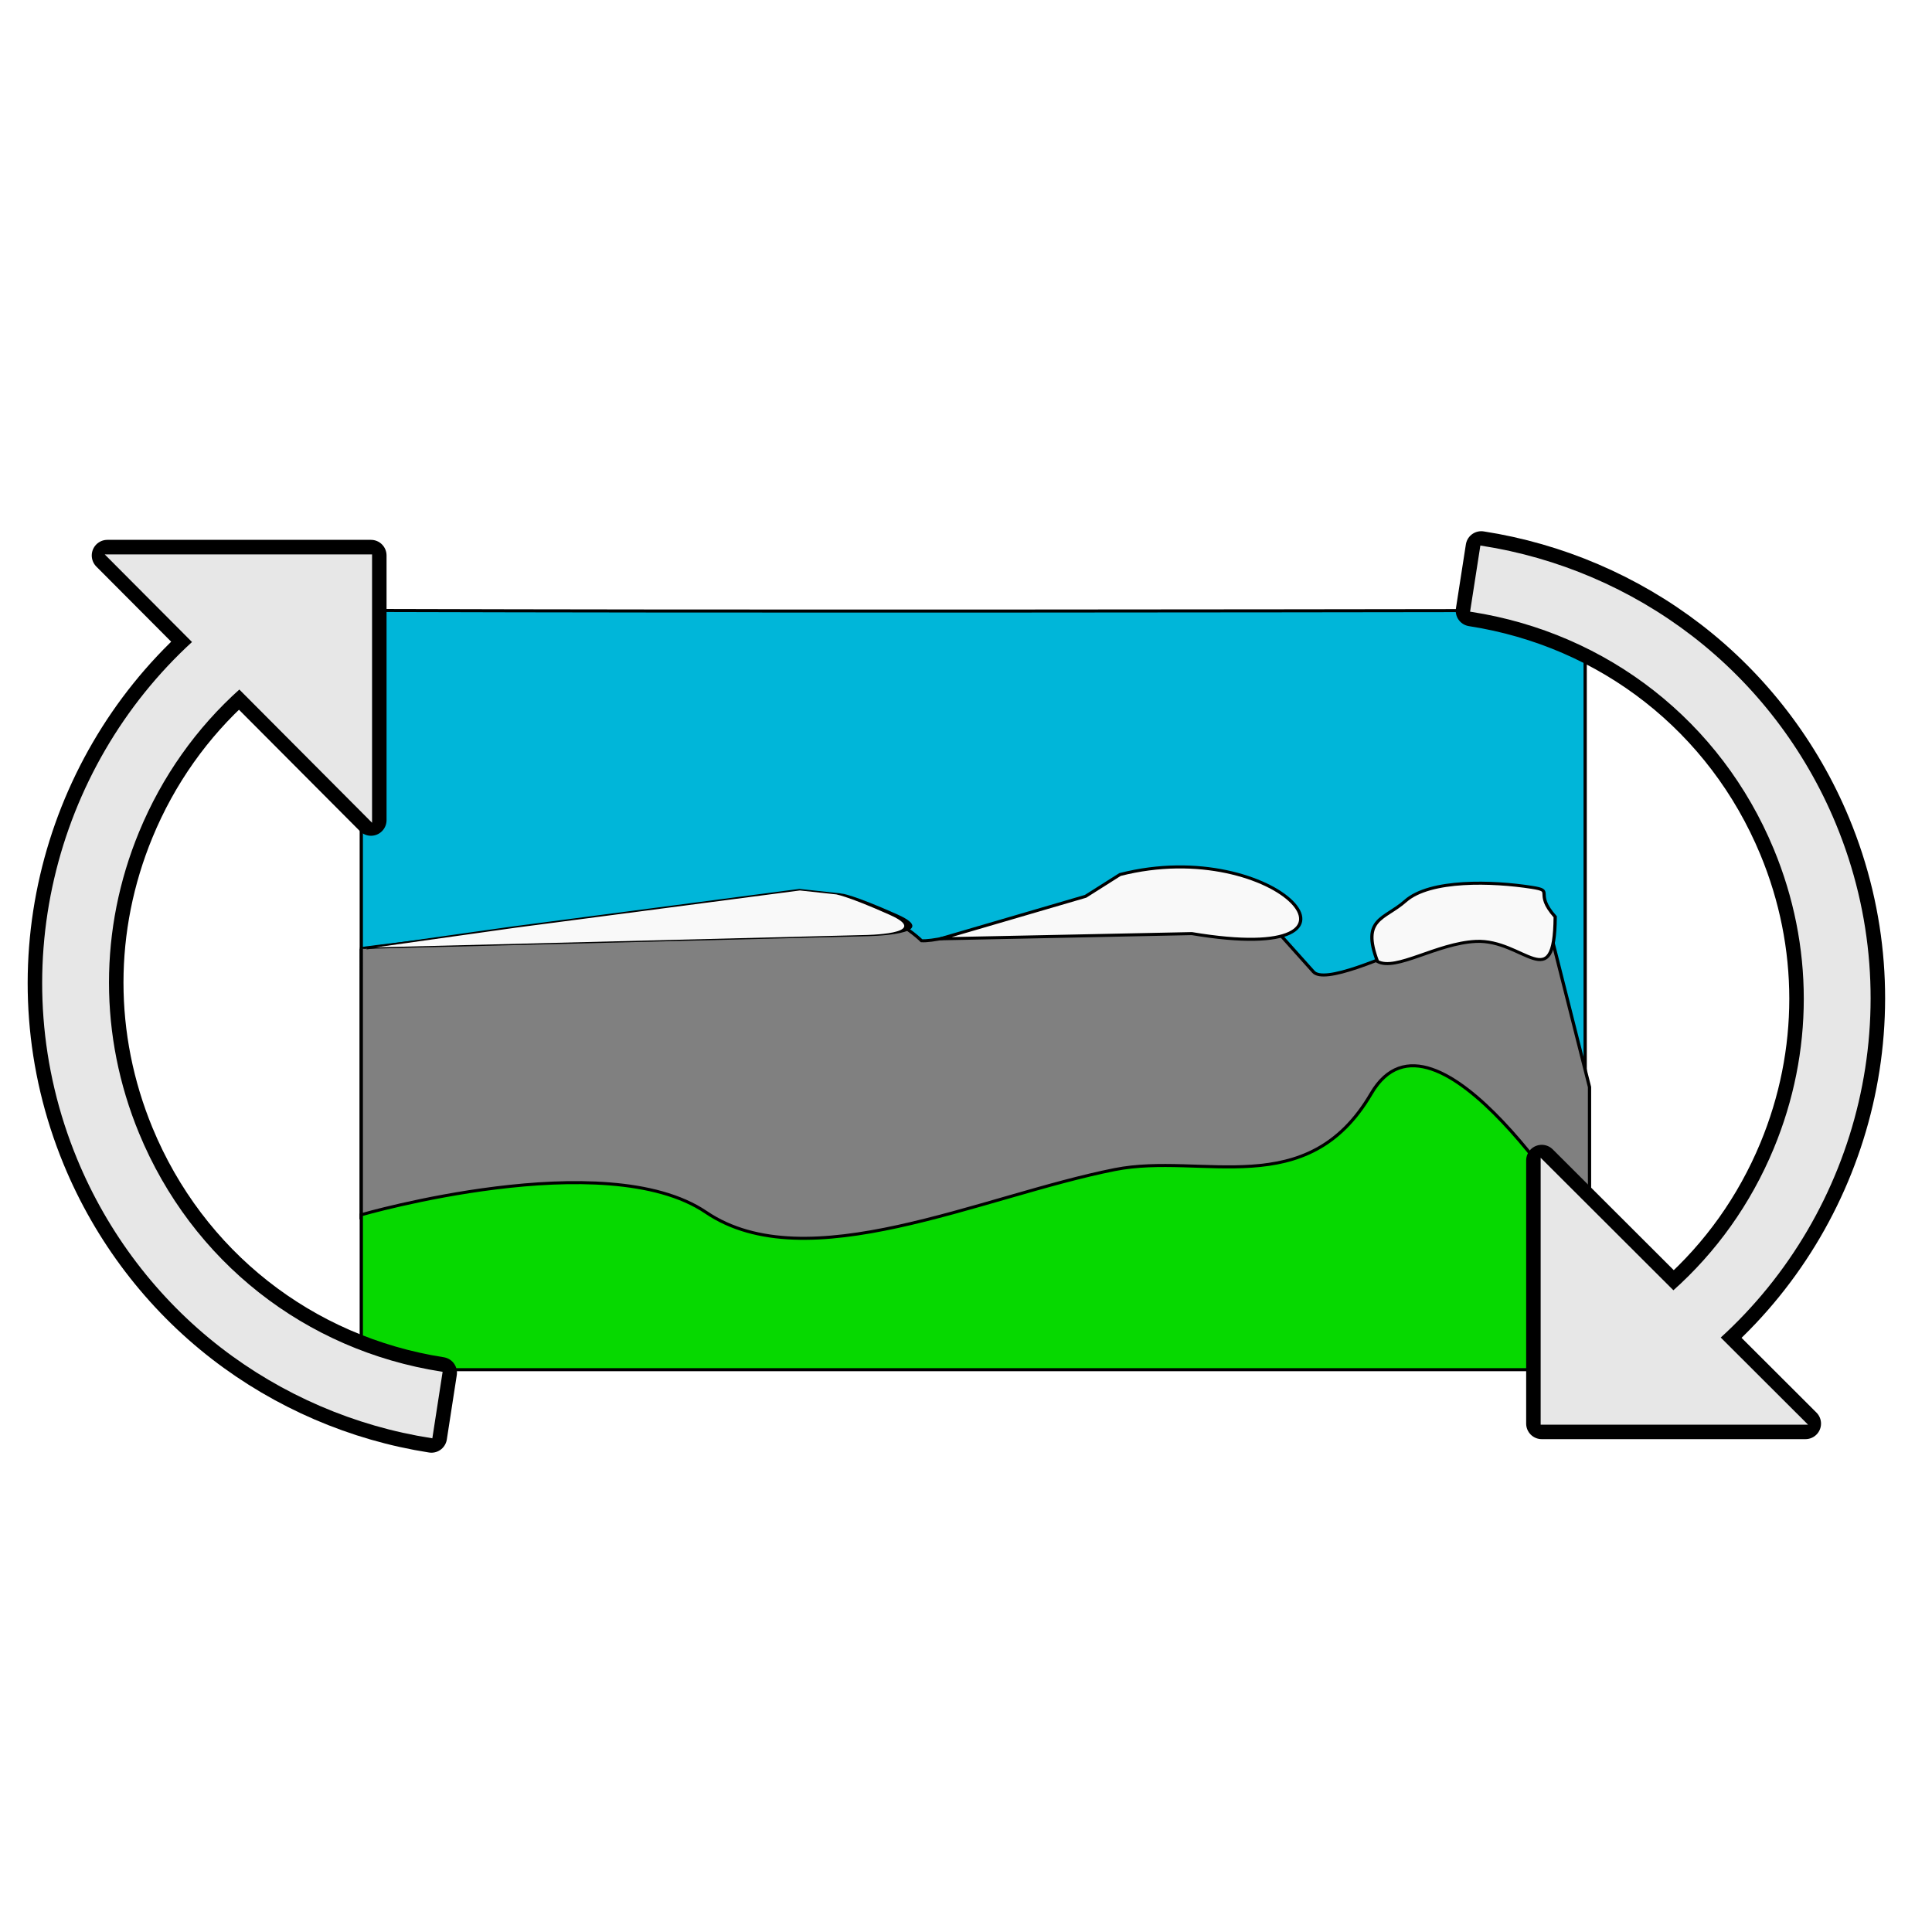
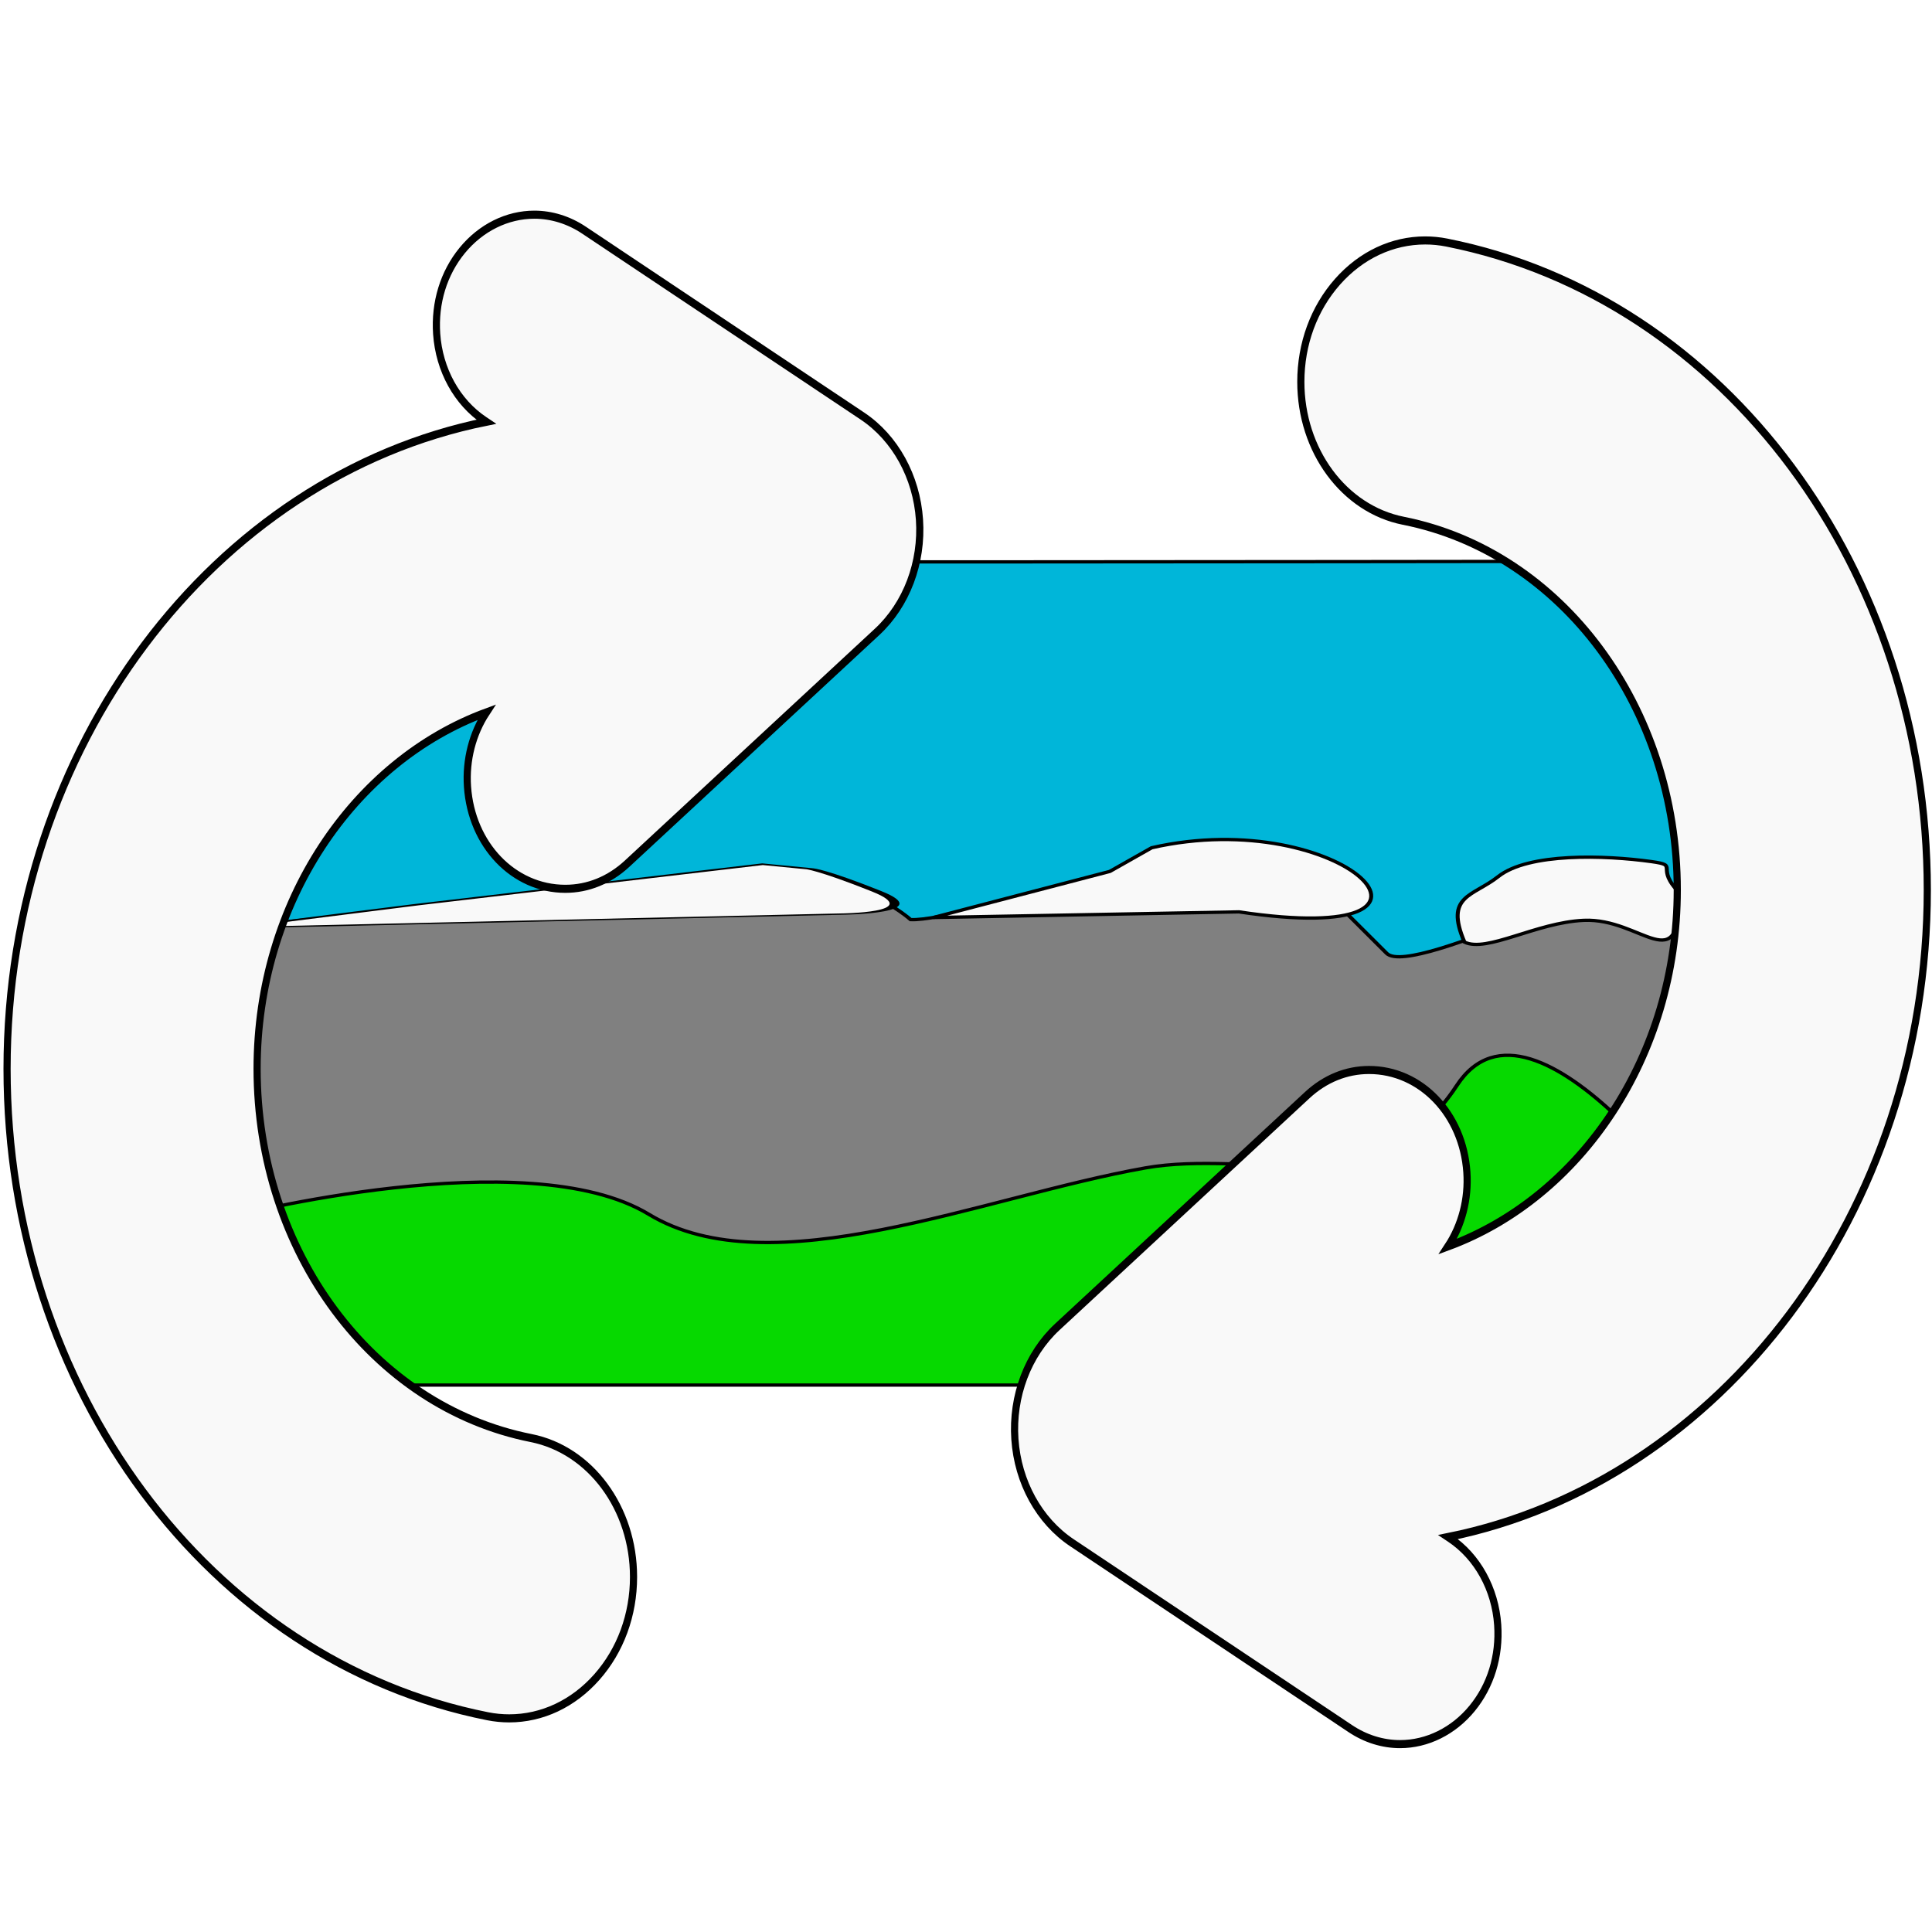
<svg xmlns="http://www.w3.org/2000/svg" width="48" height="48" viewBox="0 0 48 48" version="1.1" id="svg1" xml:space="preserve">
  <defs id="defs1" />
-   <g id="g1" transform="matrix(0.202714,0,0,0.1886372,18.23092,11.49279)" style="stroke:#000000;stroke-width:0.4;stroke-dasharray:none;stroke-opacity:1;paint-order:normal">
-     <path style="fill:#00b6d9;fill-opacity:1;stroke:#000000;stroke-width:0.4;stroke-dasharray:none;stroke-opacity:1;paint-order:normal" d="m -45.655,19.473 c 50,0.155 100,0.071 150,0 v 80 H -45.655 Z" id="path13" />
-     <path id="Mountain" d="M 104.88,99.579 C 82.09,105.327 17.112,105.378 -45.655,99.473 l 2.43e-4,-35.453 C -45.655,63.878 7.163,57.354 7.373,57.336 17.028,56.489 23.012,62.975 23.012,62.975 28.086,63.312 57.915,51.315 60.329,54.212 l 10.715,12.857 c 2.606,3.127 27.362,-12.399 27.902,-10.026 l 5.933,25.208 z" style="fill:#808080;stroke:#000000;stroke-width:0.4;stroke-dasharray:none;stroke-opacity:1;paint-order:normal" />
-     <g id="layer4" style="display:inline;stroke:#000000;stroke-width:0.4;stroke-dasharray:none;stroke-opacity:1;paint-order:normal" transform="translate(-45.12046,19.57917)">
-       <path id="path19" style="fill:#f9f9f9;stroke:#000000;stroke-width:0.4;stroke-dasharray:none;stroke-opacity:1;paint-order:normal" d="m 101.26,42.457 -30.838,0.686 17.812,-5.597 4.22,-2.87 C 111.696,29.387 126.422,46.989 101.26,42.457 Z" />
-       <path id="path20" style="fill:#f9f9f9;stroke:#000000;stroke-width:0.4;stroke-dasharray:none;stroke-opacity:1;paint-order:normal" d="m 124.013,46.125 c -2.03,-5.693 0.848,-5.516 3.414,-7.957 3.049,-2.901 10.748,-2.603 15.477,-1.809 2.908,0.488 0.195,0.633 2.888,3.886 -0.07,10.61 -3.865,2.915 -9.747,3.24 -4.802,0.266 -9.774,3.957 -12.032,2.64 z" />
-       <path id="path18" style="fill:#f9f9f9;stroke:#000000;stroke-width:0.16;stroke-dasharray:none;stroke-opacity:1;paint-order:normal" transform="matrix(6.211364,0,0,1,16.37034,7.964661)" d="m 7.783,32.002 c 0.894,2.663 -0.568,2.759 -0.568,2.759 l -9.895,1.664 2.969,-2.788 5.639,-4.928 0.762,0.551 c 0,0 0.2,0.08 1.094,2.743 z" />
+   <g id="g3" transform="translate(0.08650188,5.233364)">
+     <g id="g1" transform="matrix(0.2462355,0,0,0.204689,16.87123,4.723636)" style="stroke:#000000;stroke-width:0.4;stroke-dasharray:none;stroke-opacity:1;paint-order:normal">
+       <path style="fill:#00b6d9;fill-opacity:1;stroke:#000000;stroke-width:0.4;stroke-dasharray:none;stroke-opacity:1;paint-order:normal" d="m -45.655,19.473 c 50,0.155 100,0.071 150,0 v 80 H -45.655 Z" id="path13" />
+       <path id="Mountain" d="M 104.88,99.579 C 82.09,105.327 17.112,105.378 -45.655,99.473 l 2.43e-4,-35.453 C -45.655,63.878 7.163,57.354 7.373,57.336 17.028,56.489 23.012,62.975 23.012,62.975 28.086,63.312 57.915,51.315 60.329,54.212 l 10.715,12.857 c 2.606,3.127 27.362,-12.399 27.902,-10.026 l 5.933,25.208 z" style="fill:#808080;stroke:#000000;stroke-width:0.4;stroke-dasharray:none;stroke-opacity:1;paint-order:normal" />
+       <g id="layer4" style="display:inline;stroke:#000000;stroke-width:0.4;stroke-dasharray:none;stroke-opacity:1;paint-order:normal" transform="translate(-45.12046,19.57917)">
+         <path id="path19" style="fill:#f9f9f9;stroke:#000000;stroke-width:0.4;stroke-dasharray:none;stroke-opacity:1;paint-order:normal" d="m 101.26,42.457 -30.838,0.686 17.812,-5.597 4.22,-2.87 C 111.696,29.387 126.422,46.989 101.26,42.457 Z" />
+         <path id="path20" style="fill:#f9f9f9;stroke:#000000;stroke-width:0.4;stroke-dasharray:none;stroke-opacity:1;paint-order:normal" d="m 124.013,46.125 c -2.03,-5.693 0.848,-5.516 3.414,-7.957 3.049,-2.901 10.748,-2.603 15.477,-1.809 2.908,0.488 0.195,0.633 2.888,3.886 -0.07,10.61 -3.865,2.915 -9.747,3.24 -4.802,0.266 -9.774,3.957 -12.032,2.64 z" />
+         <path id="path18" style="fill:#f9f9f9;stroke:#000000;stroke-width:0.16;stroke-dasharray:none;stroke-opacity:1;paint-order:normal" transform="matrix(6.211364,0,0,1,16.37034,7.964661)" d="m 7.783,32.002 c 0.894,2.663 -0.568,2.759 -0.568,2.759 l -9.895,1.664 2.969,-2.788 5.639,-4.928 0.762,0.551 c 0,0 0.2,0.08 1.094,2.743 z" />
+       </g>
+       <path style="fill:#06d900;fill-opacity:1;stroke:#000000;stroke-width:0.4;stroke-dasharray:none;stroke-opacity:1;paint-order:normal" d="m -45.655,99.066 c 0,0 29.909,-9.307 42.249,-0.325 C 8.935,107.723 30.263,96.616 46.701,93.113 57.449,90.823 70.279,97.539 78.118,83.117 85.957,68.695 104.491,101.395 104.491,101.395 l -0.146,18.078 H -45.655 Z" id="GreenHill" />
    </g>
-     <path style="fill:#06d900;fill-opacity:1;stroke:#000000;stroke-width:0.4;stroke-dasharray:none;stroke-opacity:1;paint-order:normal" d="m -45.655,99.066 c 0,0 29.909,-9.307 42.249,-0.325 C 8.935,107.723 30.263,96.616 46.701,93.113 57.449,90.823 70.279,97.539 78.118,83.117 85.957,68.695 104.491,101.395 104.491,101.395 l -0.146,18.078 H -45.655 Z" id="GreenHill" />
-   </g>
-   <g style="fill:#e7e7e7;stroke:#e7e7e7" id="g3" transform="matrix(0.05372362,0,0,0.05392682,1.074444,12.98667)">
-     <g id="SVGRepo_tracerCarrier" stroke-linecap="round" stroke-linejoin="round" stroke="#000000" stroke-width="14.408">
-       <g id="g1-3">
-         <path d="M 43.84,281.457 C 25.255,236.588 25.254,187.167 43.84,142.298 54.489,116.589 70.518,94.146 90.7,76.163 l 60.86,60.86 V 15.099 H 29.635 l 39.88,39.88 c -64.293,58.426 -88.5,153.2 -53.391,237.959 14.167,34.202 37.07,64.159 66.234,86.634 28.275,21.789 61.873,36.201 97.162,41.677 l 4.601,-29.646 C 120.778,381.774 68.337,340.597 43.84,281.457 Z" id="path1" />
+     <g id="g2" transform="matrix(0.04720836,0,0,0.04867264,0.5114468,38.27427)" style="stroke:#000000;stroke-width:1.025;stroke-dasharray:none;stroke-opacity:1">
+       <g id="SVGRepo_iconCarrier" transform="matrix(3.127038,0,0,3.426072,-119.0443,-784.2979)" style="fill:#f9f9f9;stroke:#000000;stroke-width:1.204;stroke-dasharray:none;stroke-opacity:1">
+         <path d="m 188.765,45.434 c -0.492,-6.401 -4.086,-12.173 -9.612,-15.438 L 132.315,2.311 C 129.76,0.799 126.865,0 123.946,0 c -4.577,0 -9,1.941 -12.134,5.325 -3.131,3.381 -4.659,7.795 -4.303,12.429 0.412,5.355 3.418,10.185 8.042,12.917 l 0.306,0.181 c -45.787,8.187 -80.65,48.302 -80.65,96.408 0,47.653 34.015,88.219 80.879,96.454 1.196,0.21 2.415,0.317 3.621,0.317 0.001,0 0.001,0 0.002,0 5.545,0 10.781,-2.181 14.745,-6.14 3.99,-3.986 6.188,-9.288 6.188,-14.93 0,-10.232 -7.256,-18.936 -17.253,-20.695 -26.713,-4.699 -46.102,-27.833 -46.102,-55.007 0,-24.778 16.224,-45.828 38.602,-53.115 -2.334,3.151 -3.499,7.076 -3.192,11.071 0.667,8.678 7.745,15.222 16.464,15.223 0.001,0 0.001,0 0.001,0 3.819,0 7.42,-1.299 10.411,-3.754 l 42.052,-34.522 c 4.964,-4.073 7.633,-10.327 7.14,-16.728 z" id="path2" style="fill:#f9f9f9;stroke:#000000;stroke-width:1.204;stroke-dasharray:none;stroke-opacity:1" />
      </g>
-     </g>
-     <g id="SVGRepo_iconCarrier">
-       <g id="g2">
-         <path d="M 43.84,281.457 C 25.255,236.588 25.254,187.167 43.84,142.298 54.489,116.589 70.518,94.146 90.7,76.163 l 60.86,60.86 V 15.099 H 29.635 l 39.88,39.88 c -64.293,58.426 -88.5,153.2 -53.391,237.959 14.167,34.202 37.07,64.159 66.234,86.634 28.275,21.789 61.873,36.201 97.162,41.677 l 4.601,-29.646 C 120.778,381.774 68.337,340.597 43.84,281.457 Z" id="path2" />
-       </g>
-     </g>
-   </g>
-   <g style="fill:#e7e7e7;stroke:#e7e7e7" id="g3-4" transform="matrix(-0.05373453,0,0,-0.05363716,46.44817,36.17872)">
-     <g id="SVGRepo_tracerCarrier-0" stroke-linecap="round" stroke-linejoin="round" stroke="#000000" stroke-width="14.408">
-       <g id="g1-3-5">
-         <path d="M 43.84,281.457 C 25.255,236.588 25.254,187.167 43.84,142.298 54.489,116.589 70.518,94.146 90.7,76.163 l 60.86,60.86 V 15.099 H 29.635 l 39.88,39.88 c -64.293,58.426 -88.5,153.2 -53.391,237.959 14.167,34.202 37.07,64.159 66.234,86.634 28.275,21.789 61.873,36.201 97.162,41.677 l 4.601,-29.646 C 120.778,381.774 68.337,340.597 43.84,281.457 Z" id="path1-5" />
-       </g>
-     </g>
-     <g id="SVGRepo_iconCarrier-6">
-       <g id="g2-3">
-         <path d="M 43.84,281.457 C 25.255,236.588 25.254,187.167 43.84,142.298 54.489,116.589 70.518,94.146 90.7,76.163 l 60.86,60.86 V 15.099 H 29.635 l 39.88,39.88 c -64.293,58.426 -88.5,153.2 -53.391,237.959 14.167,34.202 37.07,64.159 66.234,86.634 28.275,21.789 61.873,36.201 97.162,41.677 l 4.601,-29.646 C 120.778,381.774 68.337,340.597 43.84,281.457 Z" id="path2-3" />
+       <g id="SVGRepo_iconCarrier-7" transform="matrix(-3.127038,0,0,-3.426072,1111.724,-3.606313)" style="fill:#f9f9f9;stroke:#000000;stroke-width:1.204;stroke-dasharray:none;stroke-opacity:1">
+         <path d="m 188.765,45.434 c -0.492,-6.401 -4.086,-12.173 -9.612,-15.438 L 132.315,2.311 C 129.76,0.799 126.865,0 123.946,0 c -4.577,0 -9,1.941 -12.134,5.325 -3.131,3.381 -4.659,7.795 -4.303,12.429 0.412,5.355 3.418,10.185 8.042,12.917 l 0.306,0.181 c -45.787,8.187 -80.65,48.302 -80.65,96.408 0,47.653 34.015,88.219 80.879,96.454 1.196,0.21 2.415,0.317 3.621,0.317 0.001,0 0.001,0 0.002,0 5.545,0 10.781,-2.181 14.745,-6.14 3.99,-3.986 6.188,-9.288 6.188,-14.93 0,-10.232 -7.256,-18.936 -17.253,-20.695 -26.713,-4.699 -46.102,-27.833 -46.102,-55.007 0,-24.778 16.224,-45.828 38.602,-53.115 -2.334,3.151 -3.499,7.076 -3.192,11.071 0.667,8.678 7.745,15.222 16.464,15.223 0.001,0 0.001,0 0.001,0 3.819,0 7.42,-1.299 10.411,-3.754 l 42.052,-34.522 c 4.964,-4.073 7.633,-10.327 7.14,-16.728 z" id="path2-8" style="fill:#f9f9f9;stroke:#000000;stroke-width:1.204;stroke-dasharray:none;stroke-opacity:1" />
      </g>
    </g>
  </g>
</svg>
